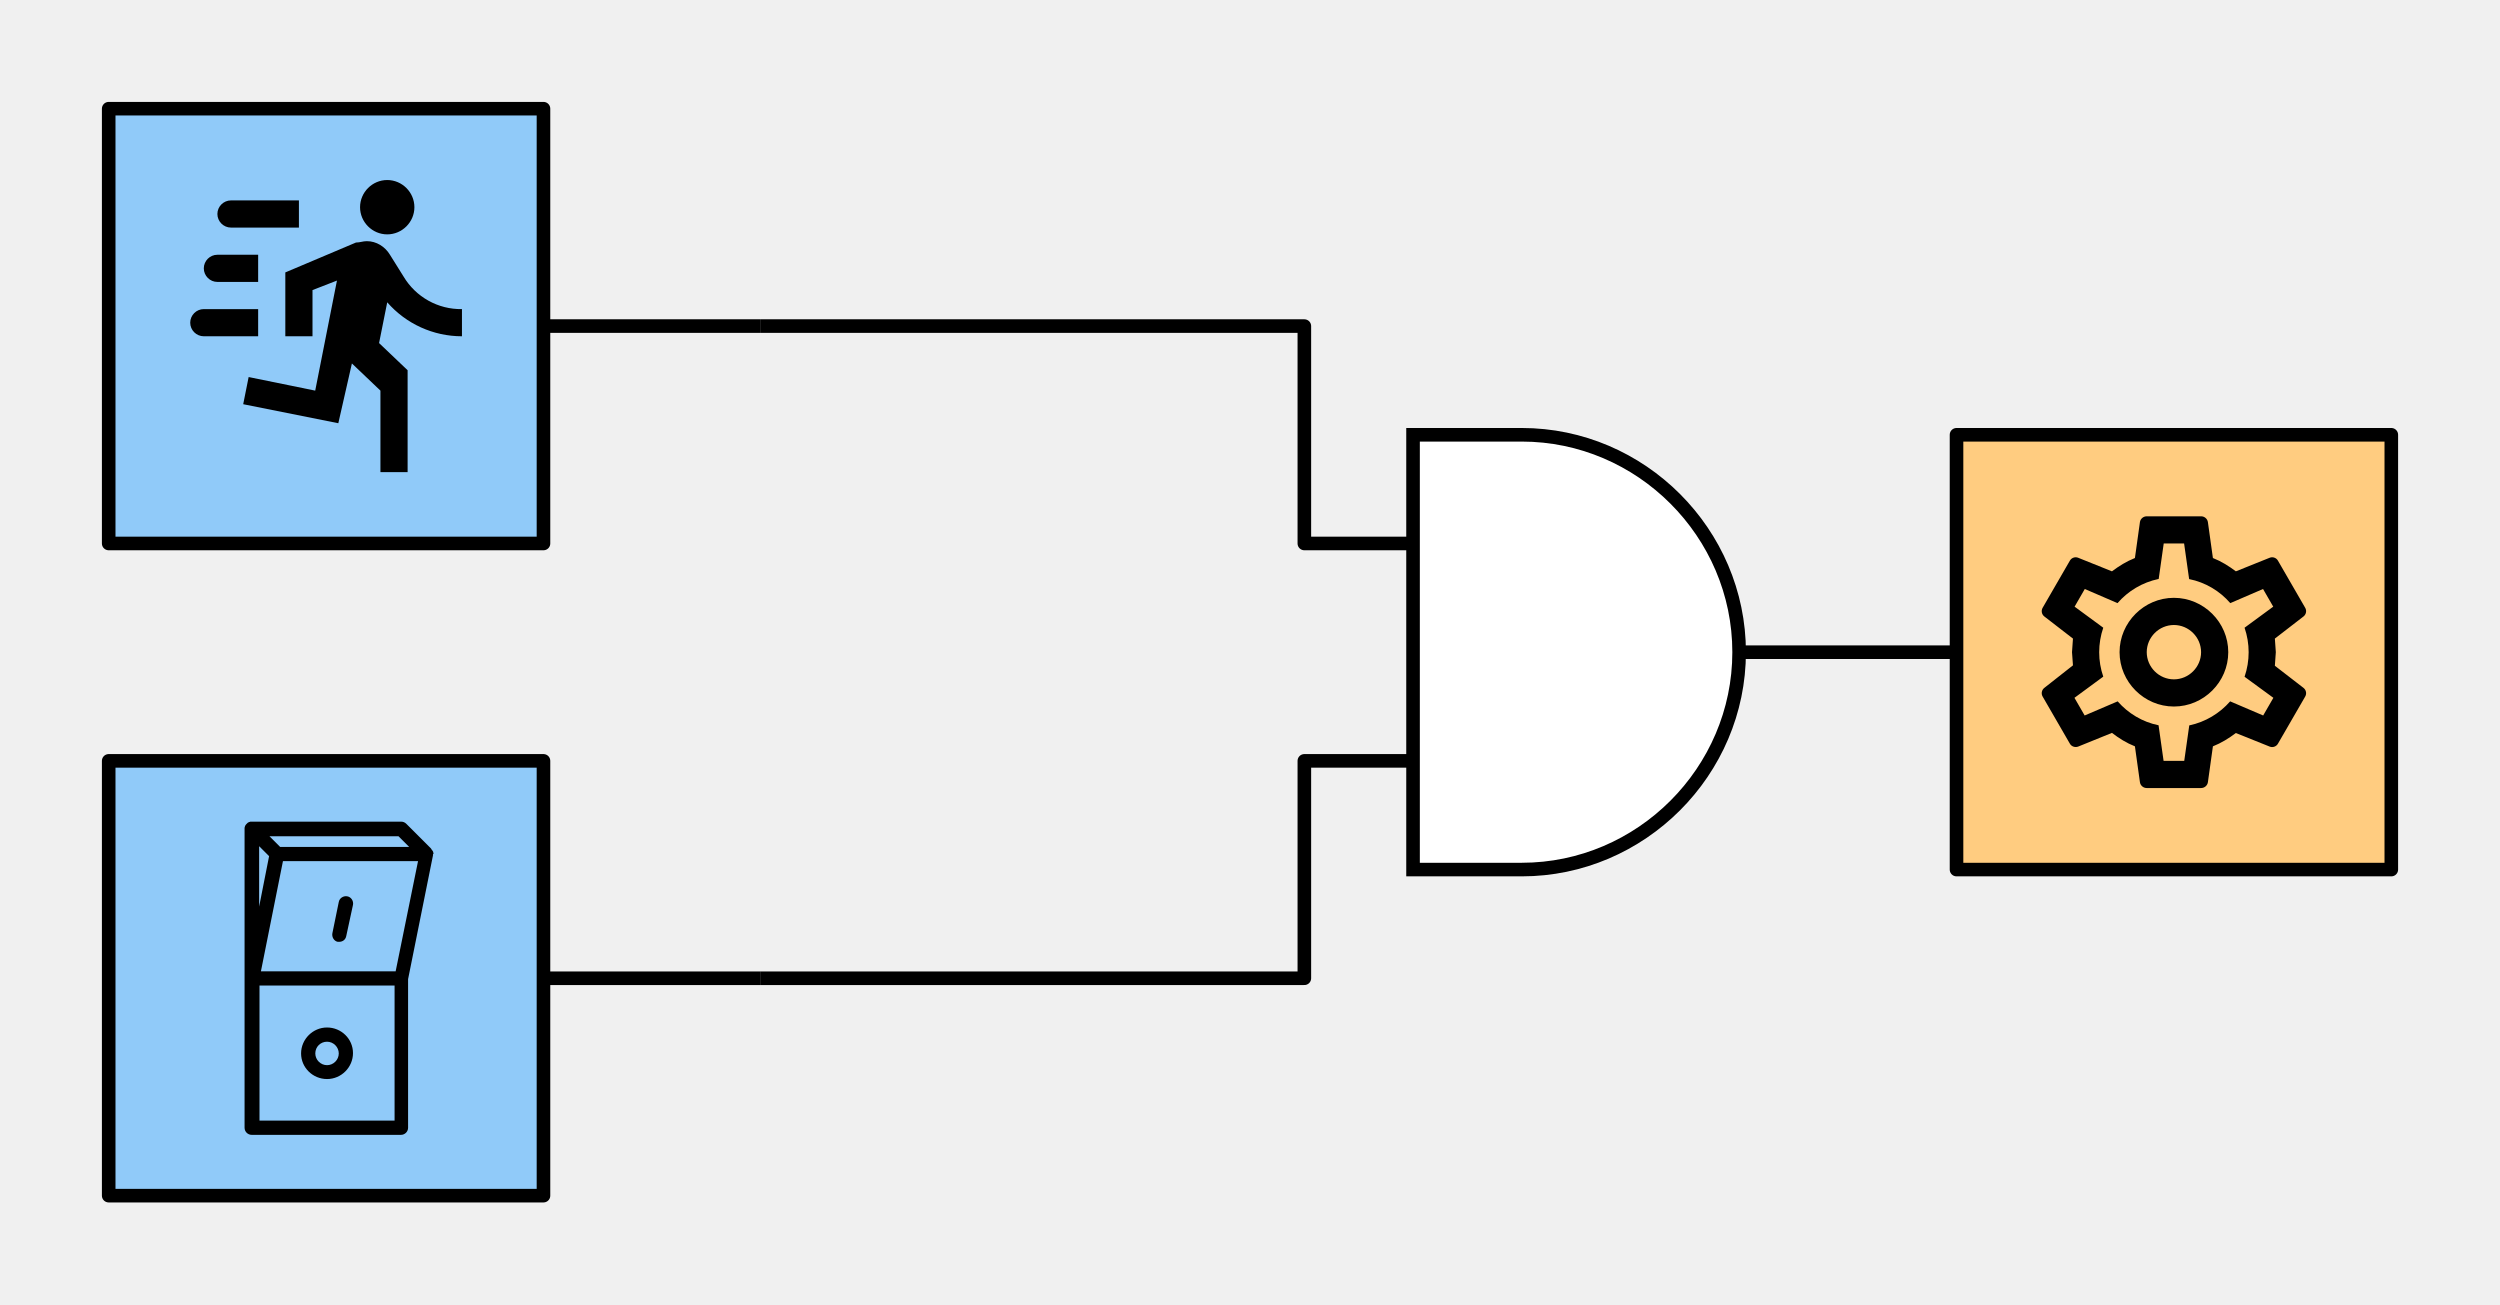
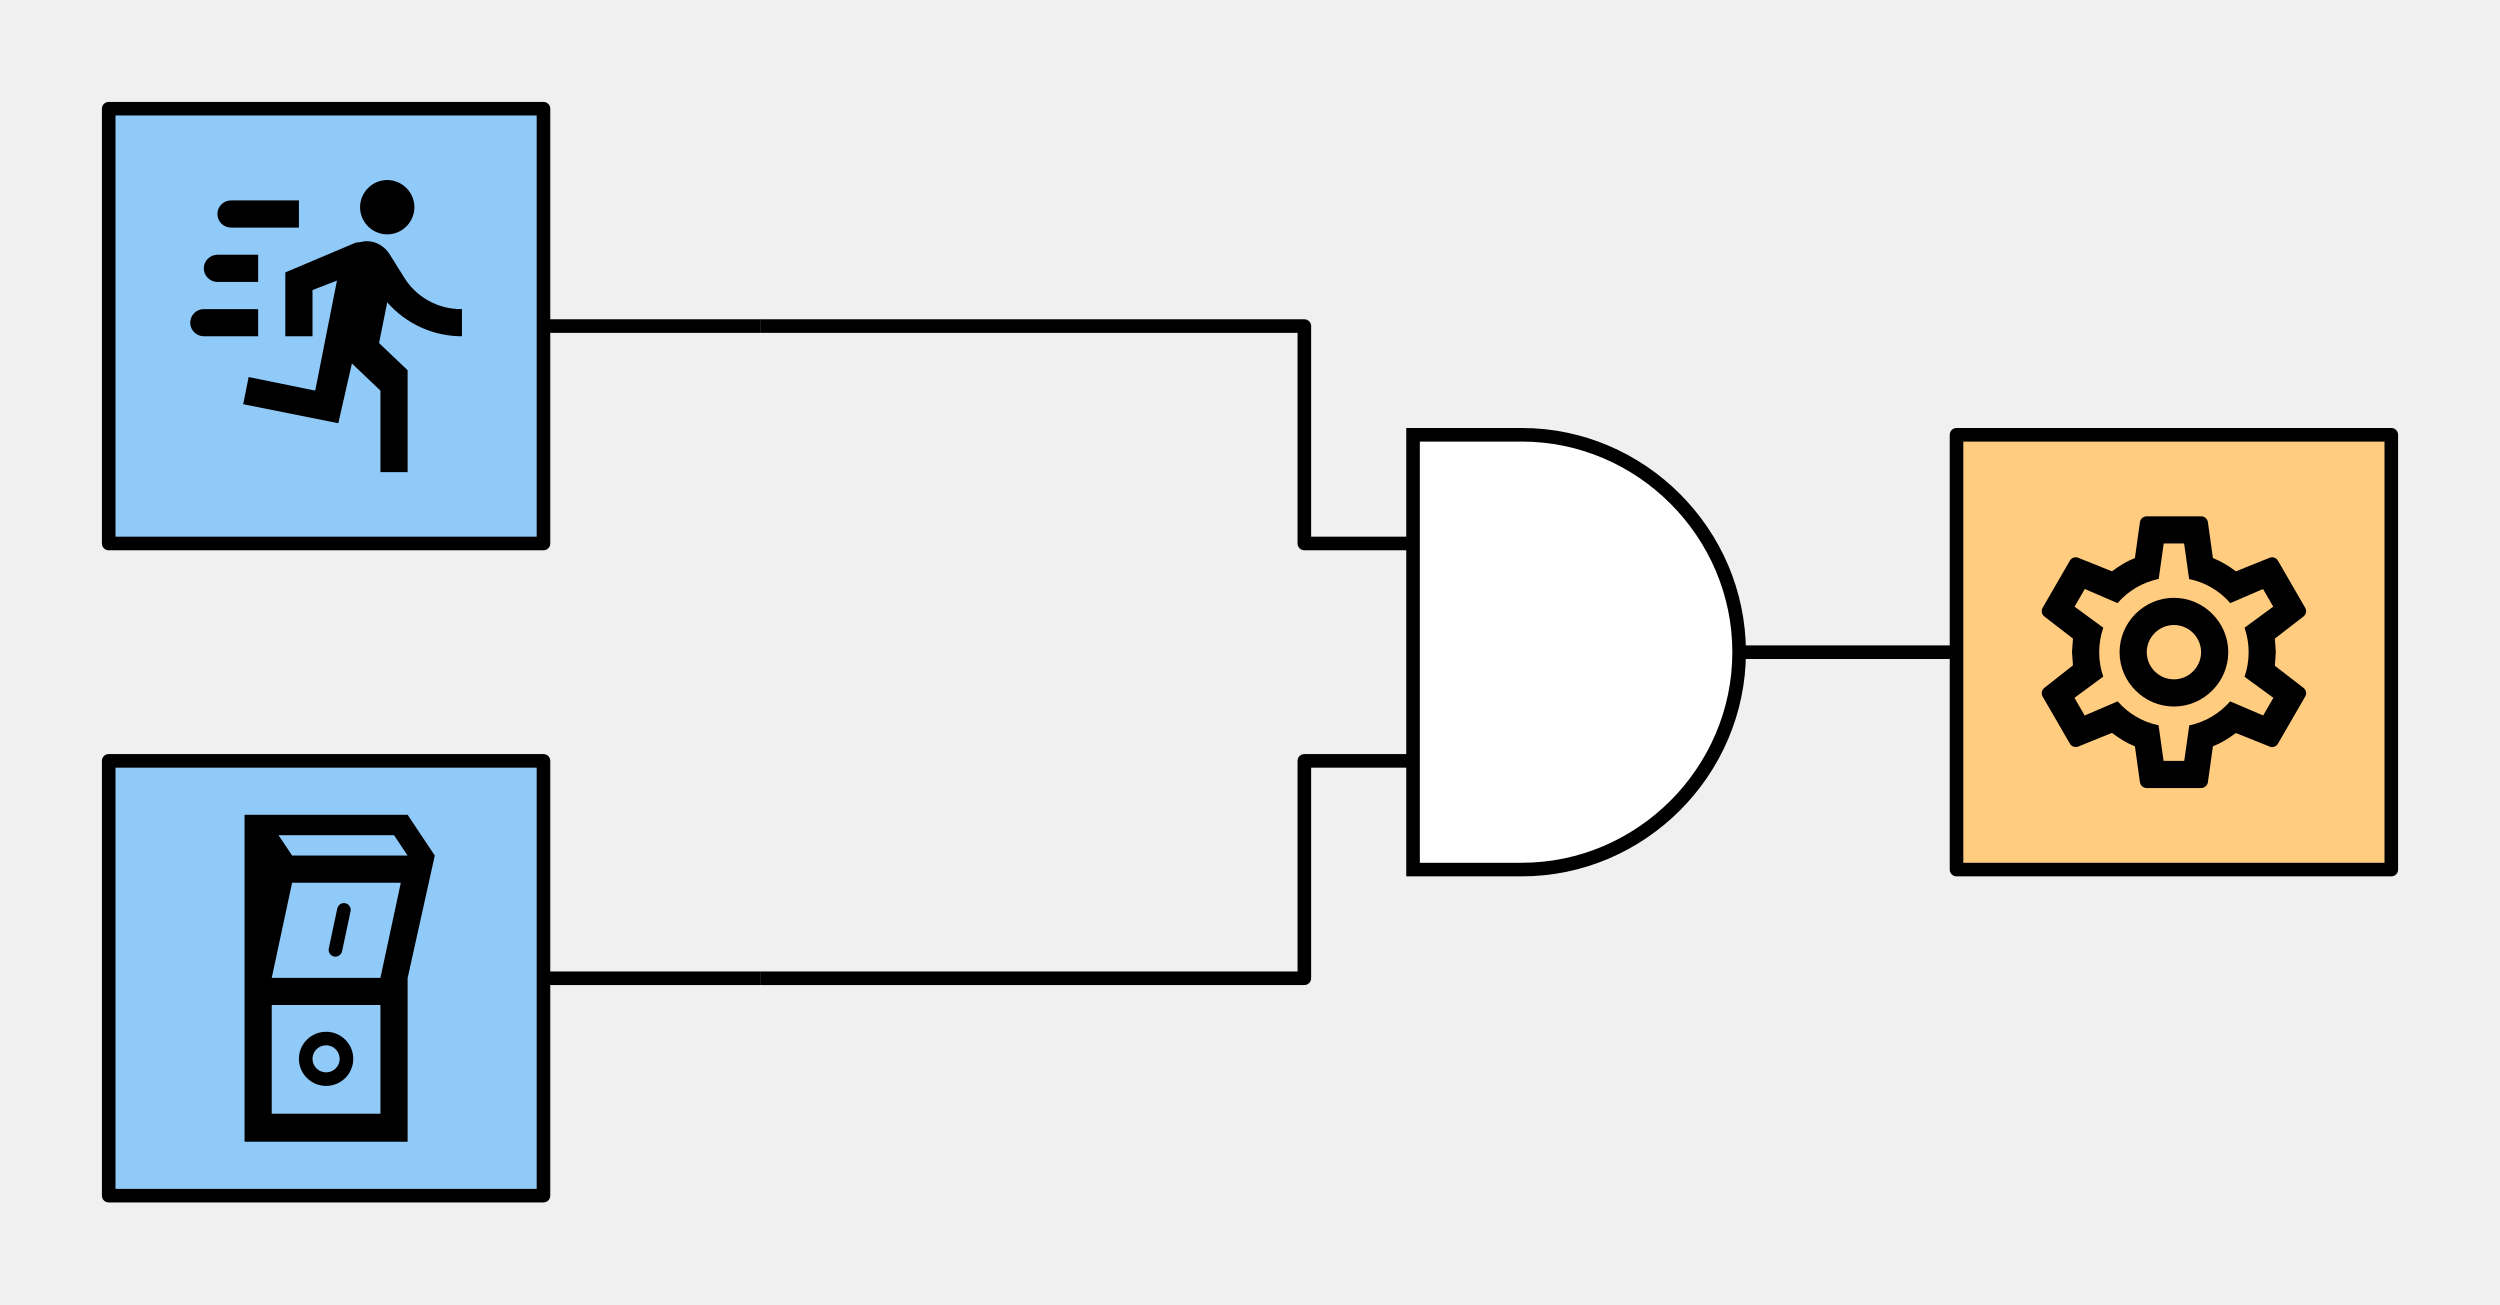
<svg xmlns="http://www.w3.org/2000/svg" width="368px" height="192px" version="1.1" xml:space="preserve" style="fill-rule:evenodd;clip-rule:evenodd;stroke-linejoin:round;stroke-miterlimit:1.5;">
  <path d="M80,144L112,144" style="fill:none;stroke:black;stroke-width:2px;" />
  <path d="M80,48L112,48" style="fill:none;stroke:black;stroke-width:2px;" />
  <path d="M256,96L288,96" style="fill:none;stroke:black;stroke-width:2px;" />
  <g id="Motor">
    <rect x="288" y="64" width="64" height="64" style="fill:rgb(255,204,128);stroke:black;stroke-width:2px;stroke-linecap:round;" />
    <path d="M320,88C324.389,88 328,91.611 328,96C328,100.389 324.389,104 320,104C315.611,104 312,100.389 312,96C312,91.611 315.611,88 320,88M320,92C317.806,92 316,93.806 316,96C316,98.194 317.806,100 320,100C322.194,100 324,98.194 324,96C324,93.806 322.194,92 320,92M316,116C315.5,116 315.08,115.64 315,115.16L314.26,109.86C313,109.36 311.92,108.68 310.88,107.88L305.9,109.9C305.46,110.06 304.92,109.9 304.68,109.46L300.68,102.54C300.42,102.1 300.54,101.56 300.92,101.26L305.14,97.94L305,96L305.14,94L300.92,90.74C300.54,90.44 300.42,89.9 300.68,89.46L304.68,82.54C304.92,82.1 305.46,81.92 305.9,82.1L310.88,84.1C311.92,83.32 313,82.64 314.26,82.14L315,76.84C315.08,76.36 315.5,76 316,76L324,76C324.5,76 324.92,76.36 325,76.84L325.74,82.14C327,82.64 328.08,83.32 329.12,84.1L334.1,82.1C334.54,81.92 335.08,82.1 335.32,82.54L339.32,89.46C339.58,89.9 339.46,90.44 339.08,90.74L334.86,94L335,96L334.86,98L339.08,101.26C339.46,101.56 339.58,102.1 339.32,102.54L335.32,109.46C335.08,109.9 334.54,110.08 334.1,109.9L329.12,107.9C328.08,108.68 327,109.36 325.74,109.86L325,115.16C324.92,115.64 324.5,116 324,116L316,116M318.5,80L317.76,85.22C315.36,85.72 313.24,87 311.7,88.78L306.88,86.7L305.38,89.3L309.6,92.4C308.8,94.74 308.8,97.28 309.6,99.6L305.36,102.72L306.86,105.32L311.72,103.24C313.26,105 315.36,106.28 317.74,106.76L318.48,112L321.52,112L322.26,106.78C324.64,106.28 326.74,105 328.28,103.24L333.14,105.32L334.64,102.72L330.4,99.62C331.2,97.28 331.2,94.74 330.4,92.4L334.62,89.3L333.12,86.7L328.3,88.78C326.76,87 324.64,85.72 322.24,85.24L321.5,80L318.5,80Z" style="fill-rule:nonzero;" />
  </g>
  <g id="Bewegungssensor">
    <rect x="16" y="16" width="64" height="64" style="fill:rgb(144,202,249);stroke:black;stroke-width:2px;stroke-linecap:round;" />
    <path d="M57,34.5C59.194,34.5 61,32.694 61,30.5C61,28.306 59.194,26.5 57,26.5C54.806,26.5 53,28.306 53,30.5C53,32.694 54.806,34.5 57,34.5M49.8,62.3L51.8,53.5L56,57.5L56,69.5L60,69.5L60,54.5L55.8,50.5L57,44.5C59.78,47.68 63.78,49.5 68,49.5L68,45.5C64.48,45.56 61.2,43.72 59.4,40.7L57.4,37.5C56.68,36.3 55.4,35.5 54,35.5C53.4,35.5 53,35.7 52.4,35.7L42,40.1L42,49.5L46,49.5L46,42.7L49.6,41.3L46.4,57.5L36.6,55.5L35.8,59.5L49.8,62.3M32,41.5C30.903,41.5 30,40.597 30,39.5C30,38.403 30.903,37.5 32,37.5L38,37.5L38,41.5L32,41.5M34,33.5C32.903,33.5 32,32.597 32,31.5C32,30.403 32.903,29.5 34,29.5L44,29.5L44,33.5L34,33.5M30,49.5C28.903,49.5 28,48.597 28,47.5C28,46.403 28.903,45.5 30,45.5L38,45.5L38,49.5L30,49.5Z" style="fill-rule:nonzero;" />
  </g>
  <g id="Schalter">
    <rect x="16" y="112" width="64" height="64" style="fill:rgb(144,202,249);stroke:black;stroke-width:2px;stroke-linecap:round;" />
    <g>
-       <path d="M63.786,125.555L63.786,125.502C63.786,125.398 63.733,125.345 63.681,125.241C63.681,125.241 63.681,125.188 63.629,125.188C63.576,125.136 63.576,125.084 63.524,125.031L63.472,124.979L63.472,124.927L59.809,121.264C59.599,121.055 59.338,120.95 59.076,120.95L36.89,120.95C36.837,120.95 36.785,120.95 36.733,121.002L36.68,121.002C36.628,121.002 36.628,121.055 36.576,121.055C36.523,121.055 36.471,121.107 36.419,121.159L36.209,121.369C36.157,121.421 36.157,121.473 36.105,121.526C36.105,121.578 36.052,121.578 36.052,121.63L36.052,121.683C36.052,121.735 36,121.787 36,121.84L36,166.003C36,166.579 36.471,167.05 37.047,167.05L59.024,167.05C59.599,167.05 60.07,166.579 60.07,166.003L60.07,144.131L63.733,125.921L63.733,125.764C63.838,125.659 63.838,125.607 63.786,125.555ZM58.658,123.095L60.227,124.665L41.233,124.665L39.663,123.095L58.658,123.095ZM38.145,133.456L38.145,124.561L39.611,126.026L38.145,133.456ZM58.082,164.957L38.198,164.957L38.198,145.073L58.082,145.073L58.082,164.957ZM58.239,142.98L38.407,142.98L41.651,126.758L61.536,126.758L58.239,142.98ZM48.925,137.381L49.867,132.776C49.971,132.2 50.547,131.834 51.122,131.939C51.698,132.043 52.064,132.619 51.96,133.194L50.965,137.799C50.861,138.323 50.442,138.636 49.919,138.636L49.71,138.636C49.186,138.532 48.82,137.956 48.925,137.381ZM48.14,158.835C50.233,158.835 51.96,157.108 51.96,155.015C51.96,152.922 50.233,151.247 48.14,151.247C46.047,151.247 44.32,152.974 44.32,155.067C44.32,157.16 46.047,158.835 48.14,158.835ZM48.14,153.34C49.082,153.34 49.867,154.125 49.867,155.067C49.867,156.009 49.082,156.794 48.14,156.794C47.198,156.794 46.413,156.009 46.413,155.067C46.413,154.073 47.198,153.34 48.14,153.34Z" style="fill-rule:nonzero;" />
+       <path d="M48,151.876C50.208,151.876 52,153.661 52,155.861C52,158.06 50.208,159.846 48,159.846C45.792,159.846 44,158.06 44,155.861C44,153.661 45.792,151.876 48,151.876ZM48,153.868C49.104,153.868 50,154.761 50,155.861C50,156.961 49.104,157.853 48,157.853C46.896,157.853 46,156.961 46,155.861C46,154.761 46.896,153.868 48,153.868Z" />
+       <path d="M36,119.939L36,168.061L60,168.061L60,143.991L64,125.939L60,119.939L36,119.939ZM40,163.939L56,163.939L56,147.939L40,147.939L40,163.939ZM40,143.939L56,143.939L59,129.939L43,129.939L40,143.939ZM41,122.939L43,125.939L60,125.939L58,122.939L41,122.939Z" />
+       <path d="M49.646,133.734C49.762,133.189 50.294,132.839 50.834,132.954C51.374,133.069 51.718,133.605 51.602,134.15L50.354,140.019L50.353,140.026C50.234,140.567 49.704,140.914 49.166,140.8C48.626,140.685 48.282,140.149 48.398,139.603L49.646,133.734Z" />
    </g>
  </g>
  <g id="Lösung">
    <path d="M112,48L192,48L192,80L208,80" style="fill:none;stroke:black;stroke-width:2px;" />
    <path d="M112,144L192,144L192,112L208,112" style="fill:none;stroke:black;stroke-width:2px;" />
    <path id="AND-Gatter" d="M208,64L224,64C241.555,64 256,78.445 256,96C256,113.555 241.555,128 224,128L208,128L208,64Z" style="fill:white;fill-rule:nonzero;stroke:black;stroke-width:2px;stroke-linejoin:miter;stroke-miterlimit:10;" />
  </g>
</svg>
